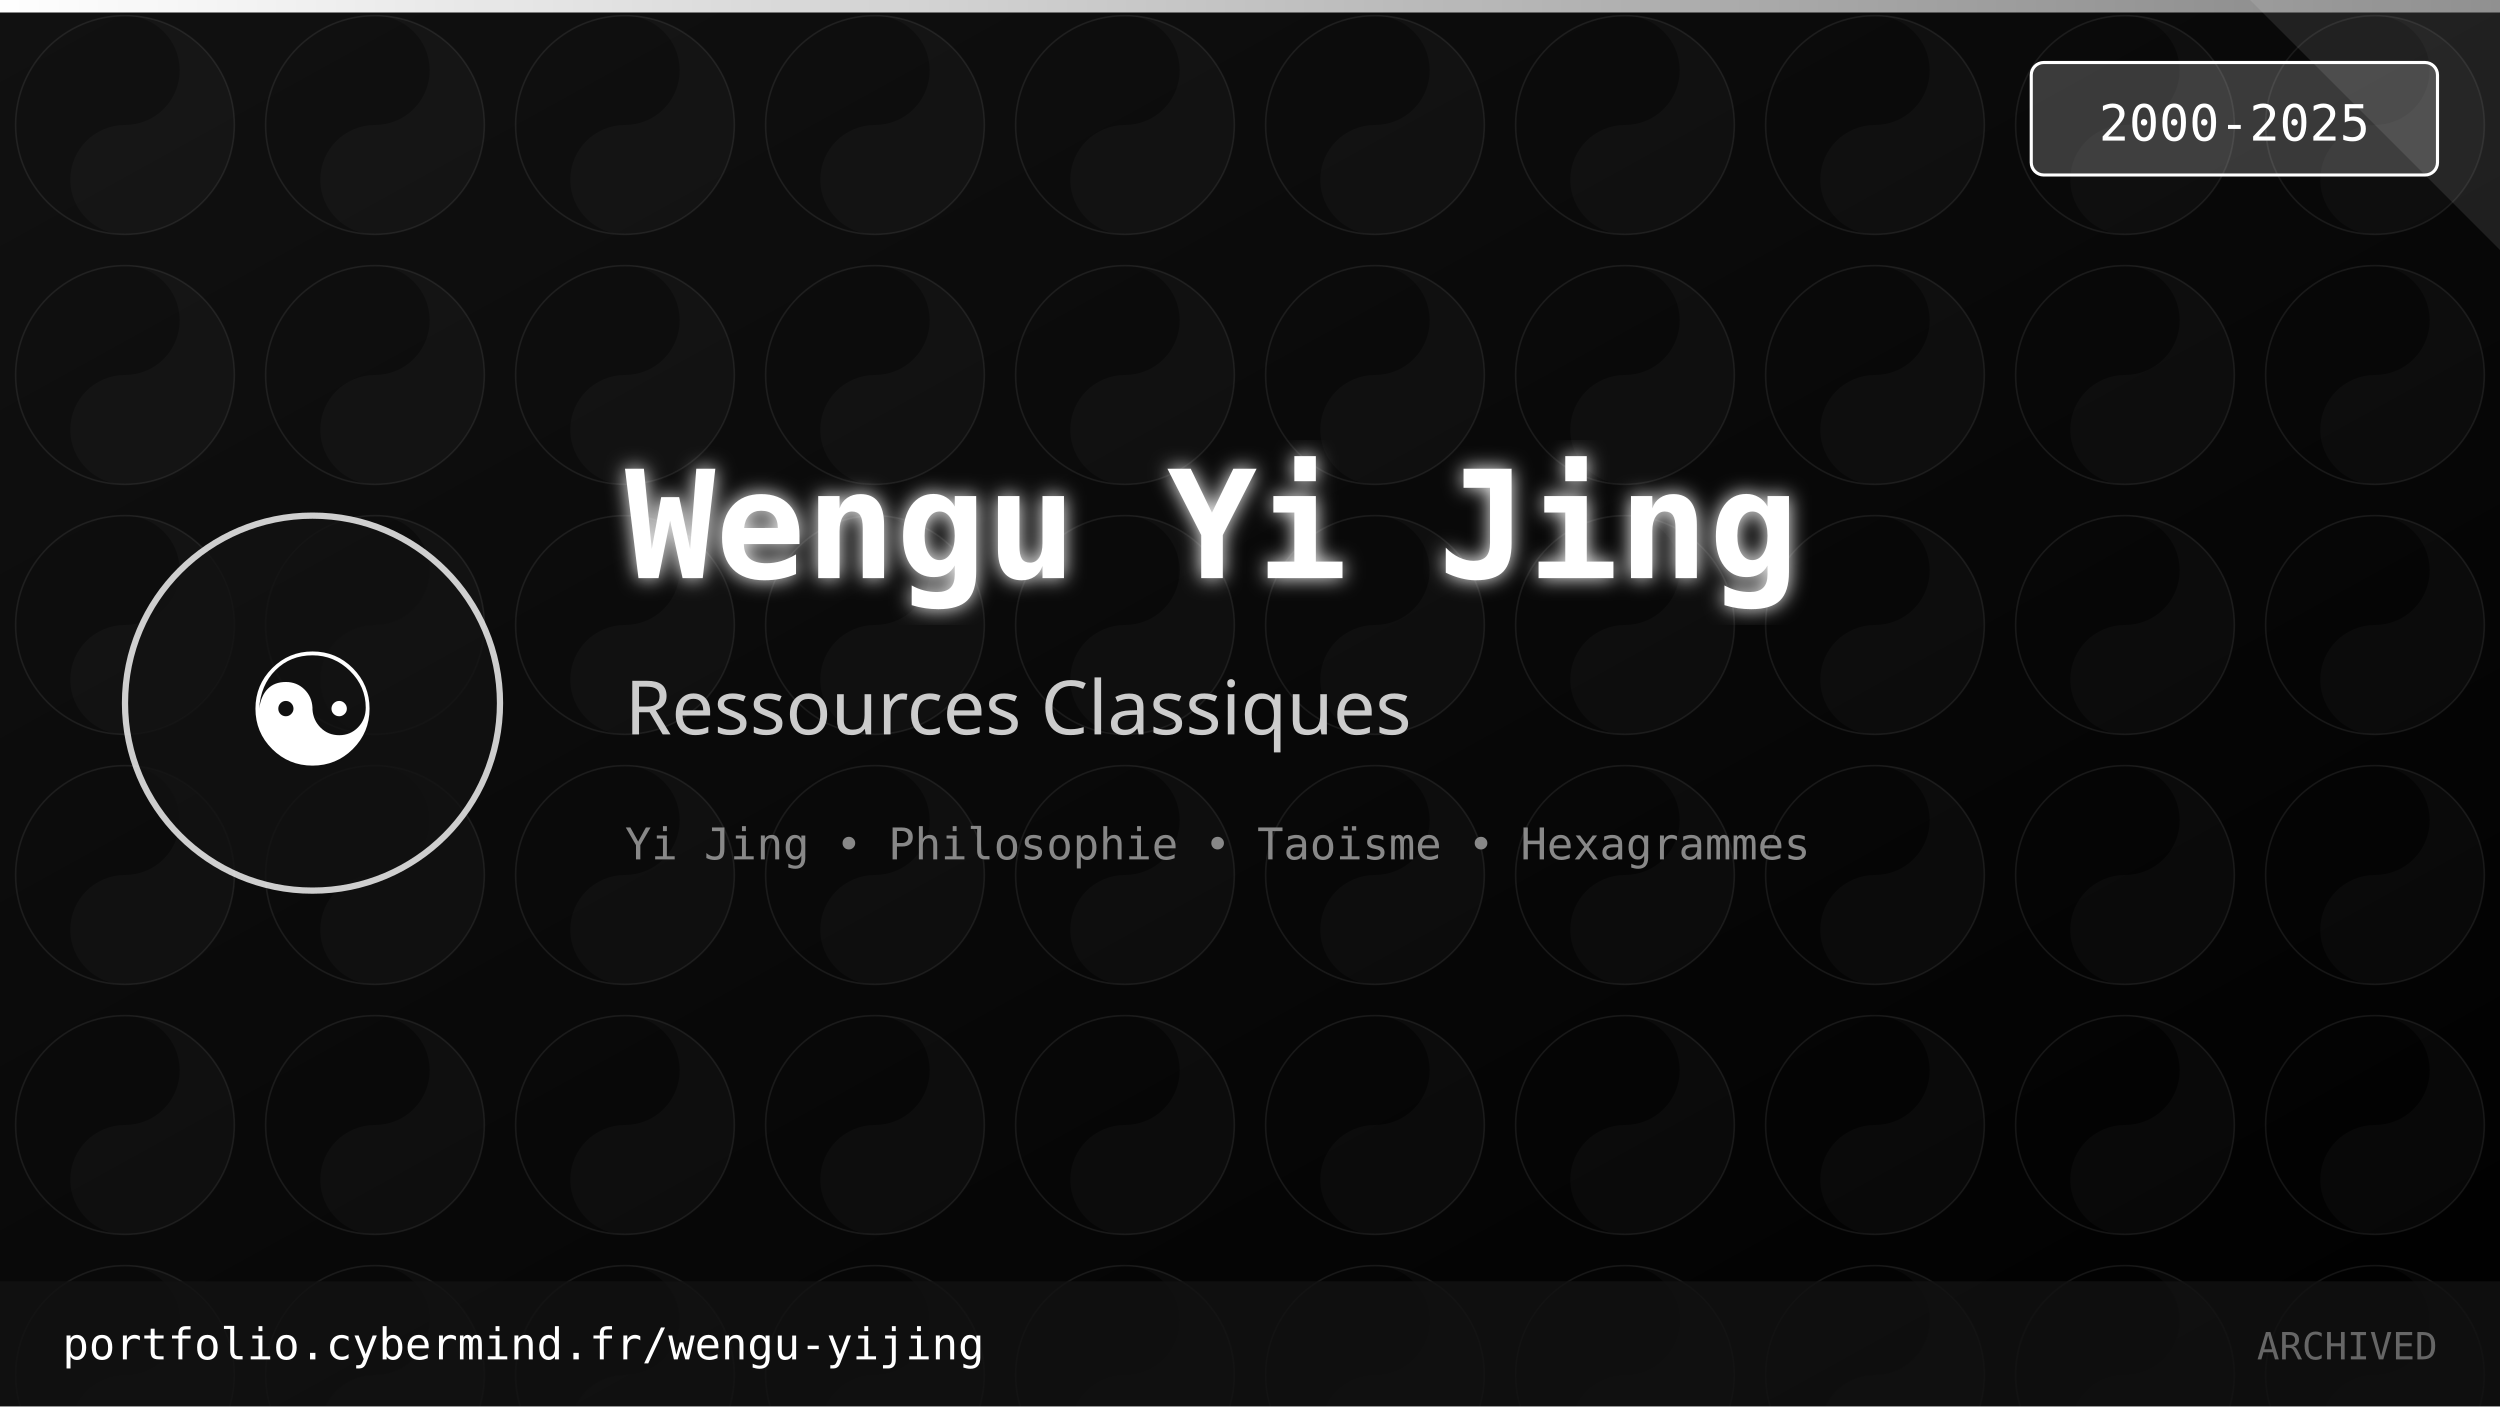
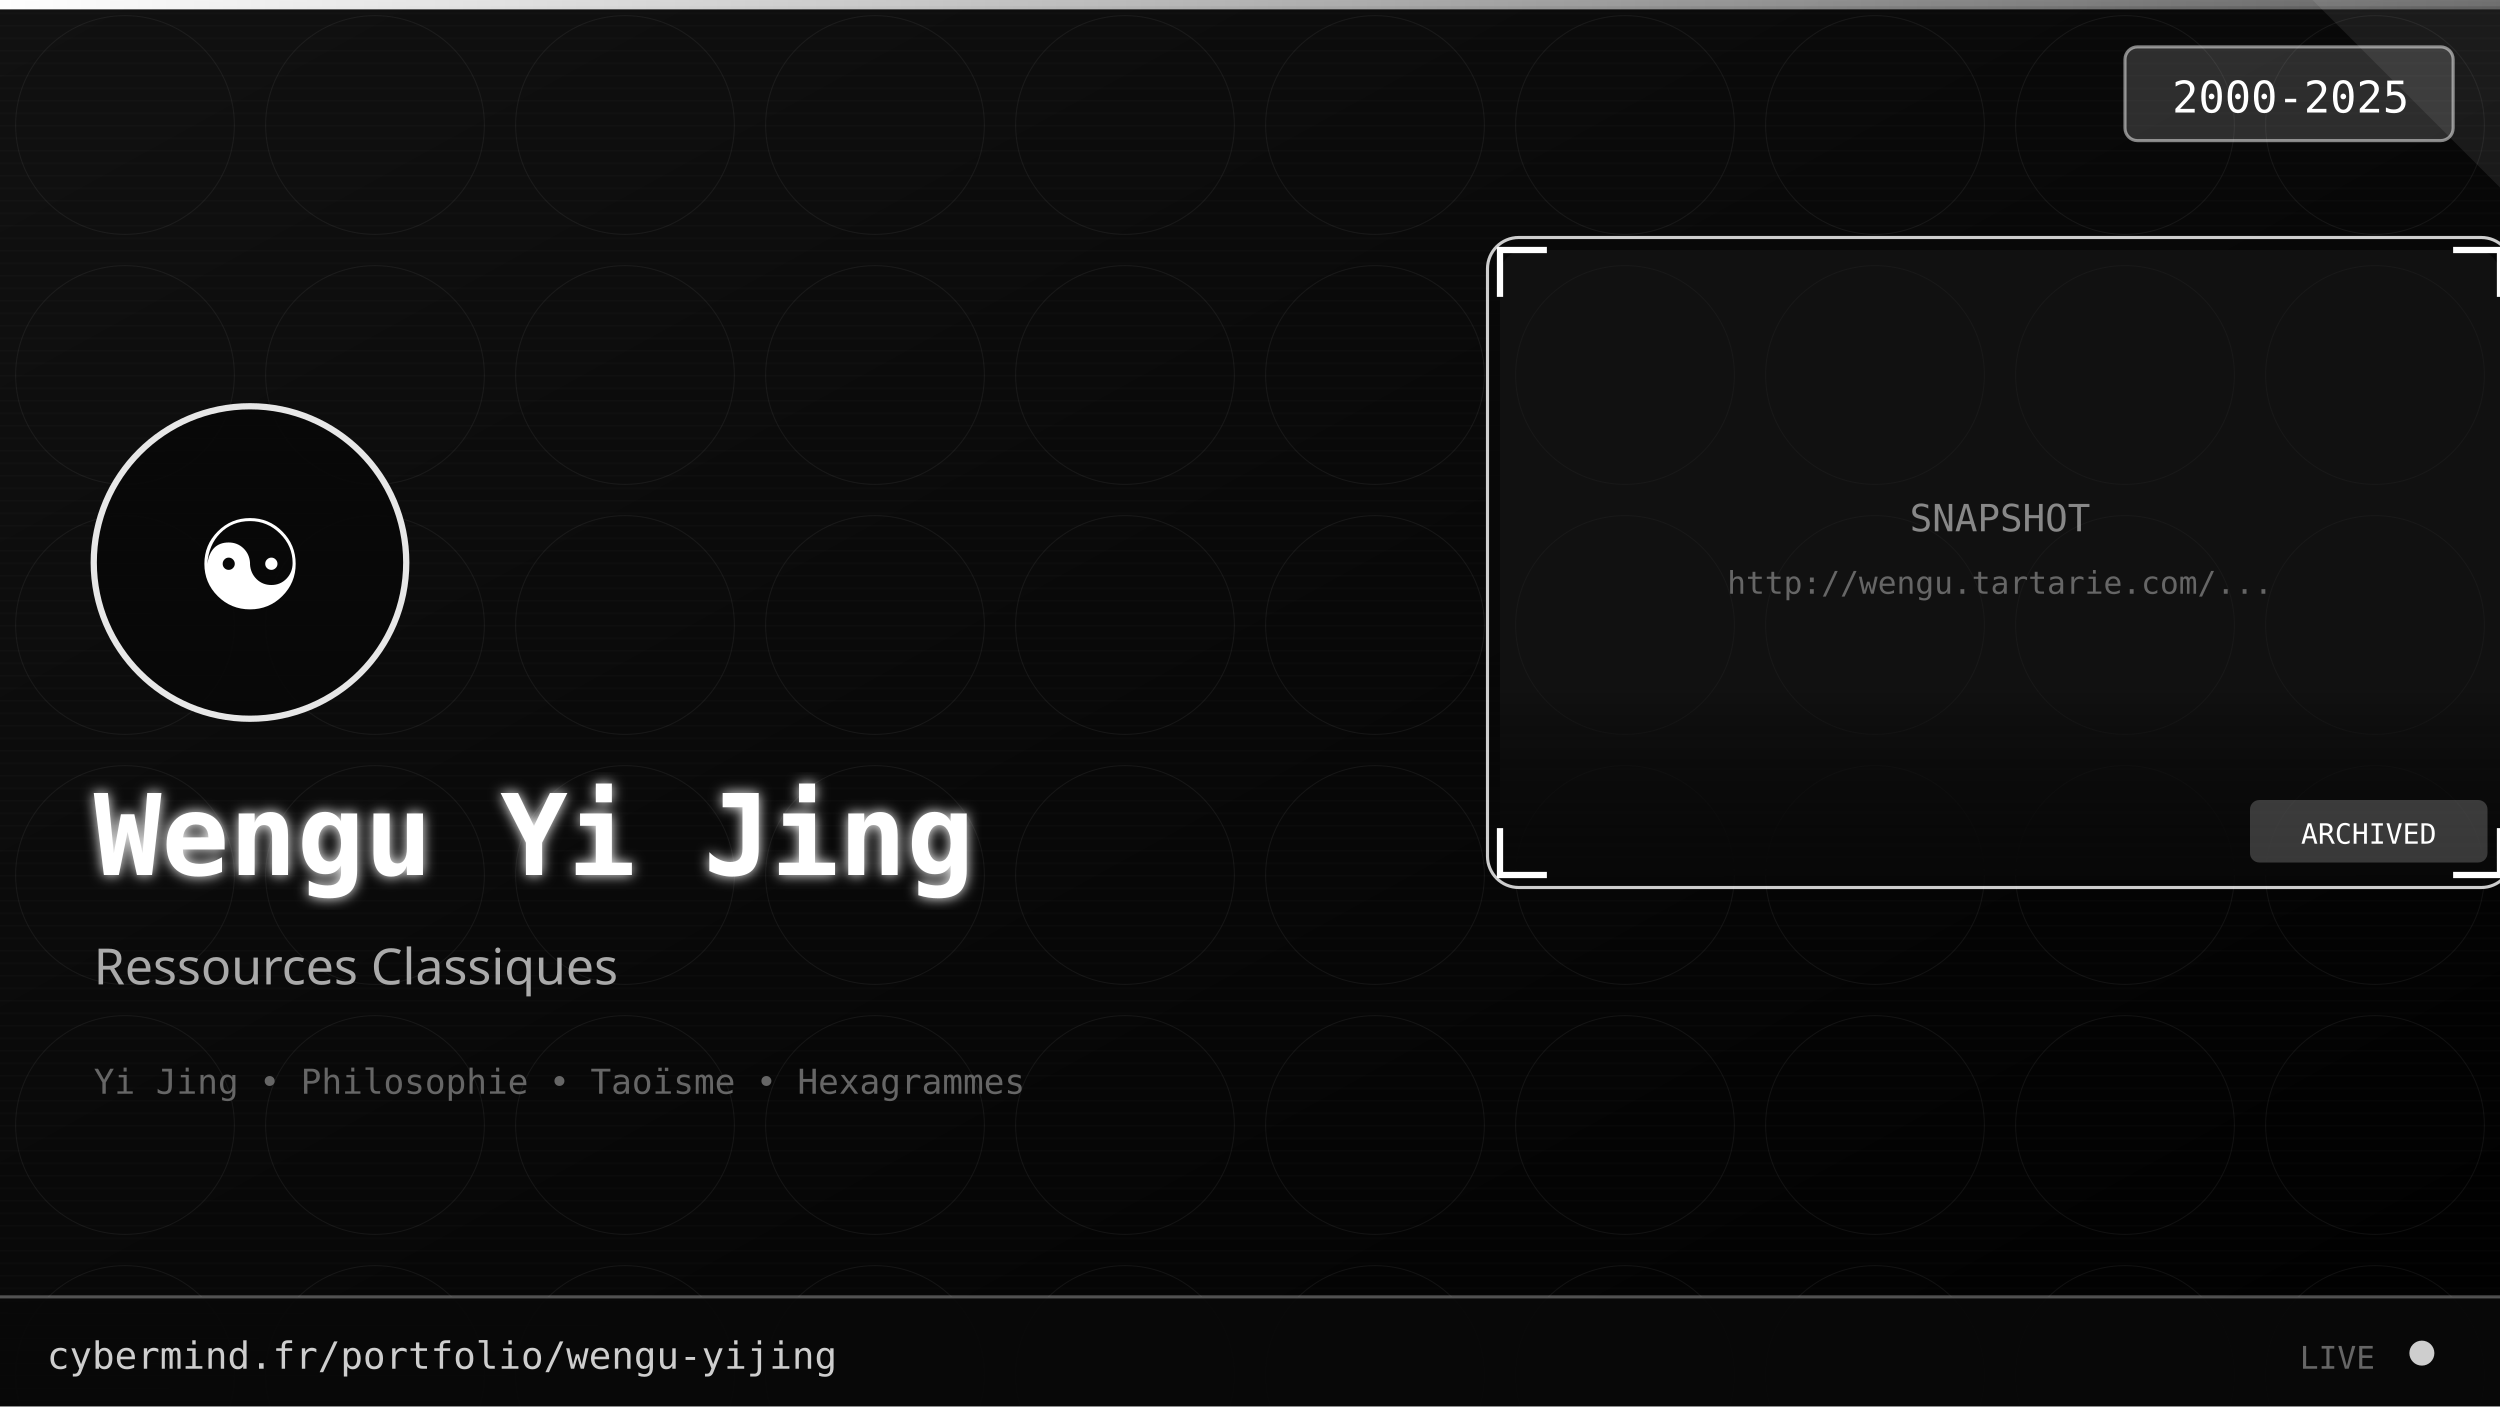
- <svg xmlns="http://www.w3.org/2000/svg" width="800" height="450" viewBox="0 0 800 450">
+ <svg xmlns="http://www.w3.org/2000/svg" width="800" height="450" viewBox="0 0 800 450" class="portfolio-thumbnail">
  <defs>
    <pattern id="yinyang" width="80" height="80" patternUnits="userSpaceOnUse">
-       <circle cx="40" cy="40" r="35" fill="none" stroke="#ffffff" stroke-width="0.5" opacity="0.15" />
-       <path d="M40,5 A35,35 0 0,1 40,75 A17.5,17.5 0 0,1 40,40 A17.5,17.5 0 0,0 40,5" fill="#ffffff" opacity="0.05" />
+       <circle cx="40" cy="40" r="35" fill="none" stroke="#ffffff" stroke-width="0.3" opacity="0.1" />
    </pattern>
-     <linearGradient id="bg-gradient" x1="0%" y1="0%" x2="100%" y2="100%">
-       <stop offset="0%" style="stop-color:#111111;stop-opacity:1" />
-       <stop offset="100%" style="stop-color:#000000;stop-opacity:1" />
+     <pattern id="scanlines" patternUnits="userSpaceOnUse" width="4" height="4">
+       <line x1="0" y1="0" x2="4" y2="0" stroke="rgba(255,255,255,0.03)" stroke-width="1" />
+     </pattern>
+     <linearGradient id="bg-grad-wengu-yijing" x1="0%" y1="0%" x2="100%" y2="100%">
+       <stop offset="0%" stop-color="#111111" />
+       <stop offset="50%" stop-color="#080808" />
+       <stop offset="100%" stop-color="#000000" />
    </linearGradient>
-     <linearGradient id="accent-gradient" x1="0%" y1="0%" x2="100%" y2="0%">
-       <stop offset="0%" style="stop-color:#ffffff;stop-opacity:1" />
-       <stop offset="100%" style="stop-color:#ffffff;stop-opacity:0.5" />
+     <linearGradient id="accent-grad-wengu-yijing" x1="0%" y1="0%" x2="100%" y2="0%">
+       <stop offset="0%" stop-color="#ffffff" />
+       <stop offset="100%" stop-color="#ffffff" stop-opacity="0.3" />
    </linearGradient>
-     <filter id="glow">
-       <feGaussianBlur stdDeviation="3" result="coloredBlur" />
+     <linearGradient id="snapshot-overlay-wengu-yijing" x1="0%" y1="0%" x2="0%" y2="100%">
+       <stop offset="0%" stop-color="transparent" />
+       <stop offset="70%" stop-color="transparent" />
+       <stop offset="100%" stop-color="#080808" />
+     </linearGradient>
+     <filter id="glow-wengu-yijing">
+       <feGaussianBlur stdDeviation="2" result="blur" />
      <feMerge>
-         <feMergeNode in="coloredBlur" />
+         <feMergeNode in="blur" />
        <feMergeNode in="SourceGraphic" />
      </feMerge>
    </filter>
+     <filter id="noise">
+       <feTurbulence type="fractalNoise" baseFrequency="0.9" numOctaves="1" result="noise" />
+       <feColorMatrix type="saturate" values="0" />
+       <feBlend in="SourceGraphic" in2="noise" mode="multiply" result="blend" />
+       <feComposite in="blend" in2="SourceGraphic" operator="in" />
+     </filter>
+     <clipPath id="snapshot-clip-wengu-yijing">
+       <rect x="480" y="80" width="320" height="200" rx="8" />
+     </clipPath>
+     <mask id="vignette-wengu-yijing">
+       <rect x="480" y="80" width="320" height="200" fill="white" />
+       <rect x="480" y="80" width="320" height="200" fill="url(#snapshot-overlay-wengu-yijing)" />
+     </mask>
  </defs>
-   <rect width="100%" height="100%" fill="url(#bg-gradient)" />
-   <rect width="100%" height="100%" fill="url(#yinyang)" opacity="0.5" />
-   <rect x="0" y="0" width="100%" height="4" fill="url(#accent-gradient)" />
-   <circle cx="100" cy="225" r="60" fill="#111111" stroke="#ffffff" stroke-width="2" opacity="0.8" />
-   <text x="100" y="245" font-size="50" text-anchor="middle" fill="#ffffff">☯️</text>
-   <text x="200" y="185" font-family="monospace" font-size="48" font-weight="bold" fill="#ffffff" filter="url(#glow)">Wengu Yi Jing</text>
-   <text x="200" y="235" font-family="sans-serif" font-size="24" fill="#cccccc">Ressources Classiques</text>
-   <text x="200" y="275" font-family="monospace" font-size="14" fill="#888888">Yi Jing • Philosophie • Taoïsme • Hexagrammes</text>
-   <rect x="650" y="20" width="130" height="36" rx="4" fill="#ffffff" opacity="0.2" />
-   <rect x="650" y="20" width="130" height="36" rx="4" fill="none" stroke="#ffffff" stroke-width="1" />
-   <text x="715" y="45" font-family="monospace" font-size="16" text-anchor="middle" fill="#ffffff">2000-2025</text>
-   <rect x="0" y="410" width="100%" height="40" fill="#111111" opacity="0.8" />
-   <text x="20" y="435" font-family="monospace" font-size="14" fill="#ffffff">portfolio.cybermind.fr/wengu-yijing</text>
-   <text x="780" y="435" font-family="monospace" font-size="12" text-anchor="end" fill="#666666">ARCHIVED</text>
-   <path d="M800,0 L800,80 L720,0 Z" fill="#ffffff" opacity="0.1" />
+   <style>
+       @keyframes glitch {
+         0%, 100% { opacity: 1; transform: translate(0, 0); }
+         20% { opacity: 0.8; transform: translate(-2px, 0); }
+         40% { opacity: 0.9; transform: translate(2px, 0); }
+         60% { opacity: 0.7; transform: translate(-1px, 1px); }
+         80% { opacity: 0.95; transform: translate(1px, -1px); }
+       }
+       @keyframes scan {
+         0% { transform: translateY(-100%); }
+         100% { transform: translateY(450px); }
+       }
+       @keyframes pulse {
+         0%, 100% { opacity: 0.8; }
+         50% { opacity: 1; }
+       }
+       @keyframes flicker {
+         0%, 100% { opacity: 1; }
+         92% { opacity: 1; }
+         93% { opacity: 0.8; }
+         94% { opacity: 1; }
+         95% { opacity: 0.9; }
+         96% { opacity: 1; }
+       }
+       .snapshot-frame { animation: pulse 3s ease-in-out infinite; }
+       .scan-line { animation: scan 4s linear infinite; }
+       .title-text { animation: flicker 5s linear infinite; }
+       .glitch-overlay { animation: glitch 0.3s ease-in-out infinite; opacity: 0; }
+       .card:hover .glitch-overlay { opacity: 0.5; }
+     </style>
+   <rect width="100%" height="100%" fill="url(#bg-grad-wengu-yijing)" />
+   <rect width="100%" height="100%" fill="url(#yinyang)" opacity="0.6" />
+   <rect width="100%" height="100%" fill="url(#scanlines)" opacity="0.5" />
+   <rect class="scan-line" x="0" y="0" width="100%" height="2" fill="#ffffff" opacity="0.1" />
+   <rect x="0" y="0" width="100%" height="3" fill="url(#accent-grad-wengu-yijing)" />
+   <g class="content-left">
+     <circle cx="80" cy="180" r="50" fill="#080808" stroke="#ffffff" stroke-width="2" opacity="0.9" class="snapshot-frame" />
+     <text x="80" y="195" font-size="40" text-anchor="middle" fill="#ffffff">☯️</text>
+     <text x="30" y="280" font-family="'JetBrains Mono', monospace" font-size="36" font-weight="bold" fill="#ffffff" filter="url(#glow-wengu-yijing)" class="title-text">Wengu Yi Jing</text>
+     <text x="30" y="315" font-family="system-ui, sans-serif" font-size="16" fill="#aaaaaa">Ressources Classiques</text>
+     <text x="30" y="350" font-family="'JetBrains Mono', monospace" font-size="11" fill="#666666">Yi Jing • Philosophie • Taoïsme • Hexagrammes</text>
+   </g>
+   <g class="snapshot-area">
+     <rect x="476" y="76" width="328" height="208" rx="10" fill="#080808" stroke="#ffffff" stroke-width="1" opacity="0.8" />
+     <g clip-path="url(#snapshot-clip-wengu-yijing)">
+       <rect x="480" y="80" width="320" height="200" fill="#111111" />
+       <rect x="480" y="80" width="320" height="200" fill="url(#yinyang)" opacity="0.3" />
+       <text x="640" y="170" font-family="monospace" font-size="12" text-anchor="middle" fill="#ffffff" opacity="0.5">SNAPSHOT</text>
+       <text x="640" y="190" font-family="monospace" font-size="10" text-anchor="middle" fill="#666666">http://wengu.tartarie.com/...</text>
+       <rect x="480" y="80" width="320" height="200" fill="url(#snapshot-overlay-wengu-yijing)" />
+     </g>
+     <path d="M480,95 L480,80 L495,80" fill="none" stroke="#ffffff" stroke-width="2" />
+     <path d="M785,80 L800,80 L800,95" fill="none" stroke="#ffffff" stroke-width="2" />
+     <path d="M480,265 L480,280 L495,280" fill="none" stroke="#ffffff" stroke-width="2" />
+     <path d="M785,280 L800,280 L800,265" fill="none" stroke="#ffffff" stroke-width="2" />
+     <rect x="720" y="256" width="76" height="20" rx="3" fill="#ffffff" opacity="0.2" />
+     <text x="758" y="270" font-family="monospace" font-size="9" text-anchor="middle" fill="#ffffff">ARCHIVED</text>
+   </g>
+   <g class="year-badge">
+     <rect x="680" y="15" width="105" height="30" rx="4" fill="#ffffff" opacity="0.15" />
+     <rect x="680" y="15" width="105" height="30" rx="4" fill="none" stroke="#ffffff" stroke-width="1" opacity="0.5" />
+     <text x="733" y="36" font-family="monospace" font-size="14" text-anchor="middle" fill="#ffffff">2000-2025</text>
+   </g>
+   <rect x="0" y="415" width="100%" height="35" fill="#080808" opacity="0.95" />
+   <line x1="0" y1="415" x2="100%" y2="415" stroke="#ffffff" stroke-width="1" opacity="0.3" />
+   <text x="15" y="438" font-family="monospace" font-size="12" fill="#ffffff" opacity="0.8">cybermind.fr/portfolio/wengu-yijing</text>
+   <circle cx="775" cy="433" r="4" fill="#ffffff" opacity="0.8">
+     <animate attributeName="opacity" values="0.8;0.4;0.8" dur="2s" repeatCount="indefinite" />
+   </circle>
+   <text x="760" y="438" font-family="monospace" font-size="10" text-anchor="end" fill="#666666">LIVE</text>
+   <rect class="glitch-overlay" x="0" y="0" width="100%" height="100%" fill="#ffffff" opacity="0" />
+   <path d="M800,0 L800,60 L740,0 Z" fill="#ffffff" opacity="0.08" />
</svg>
